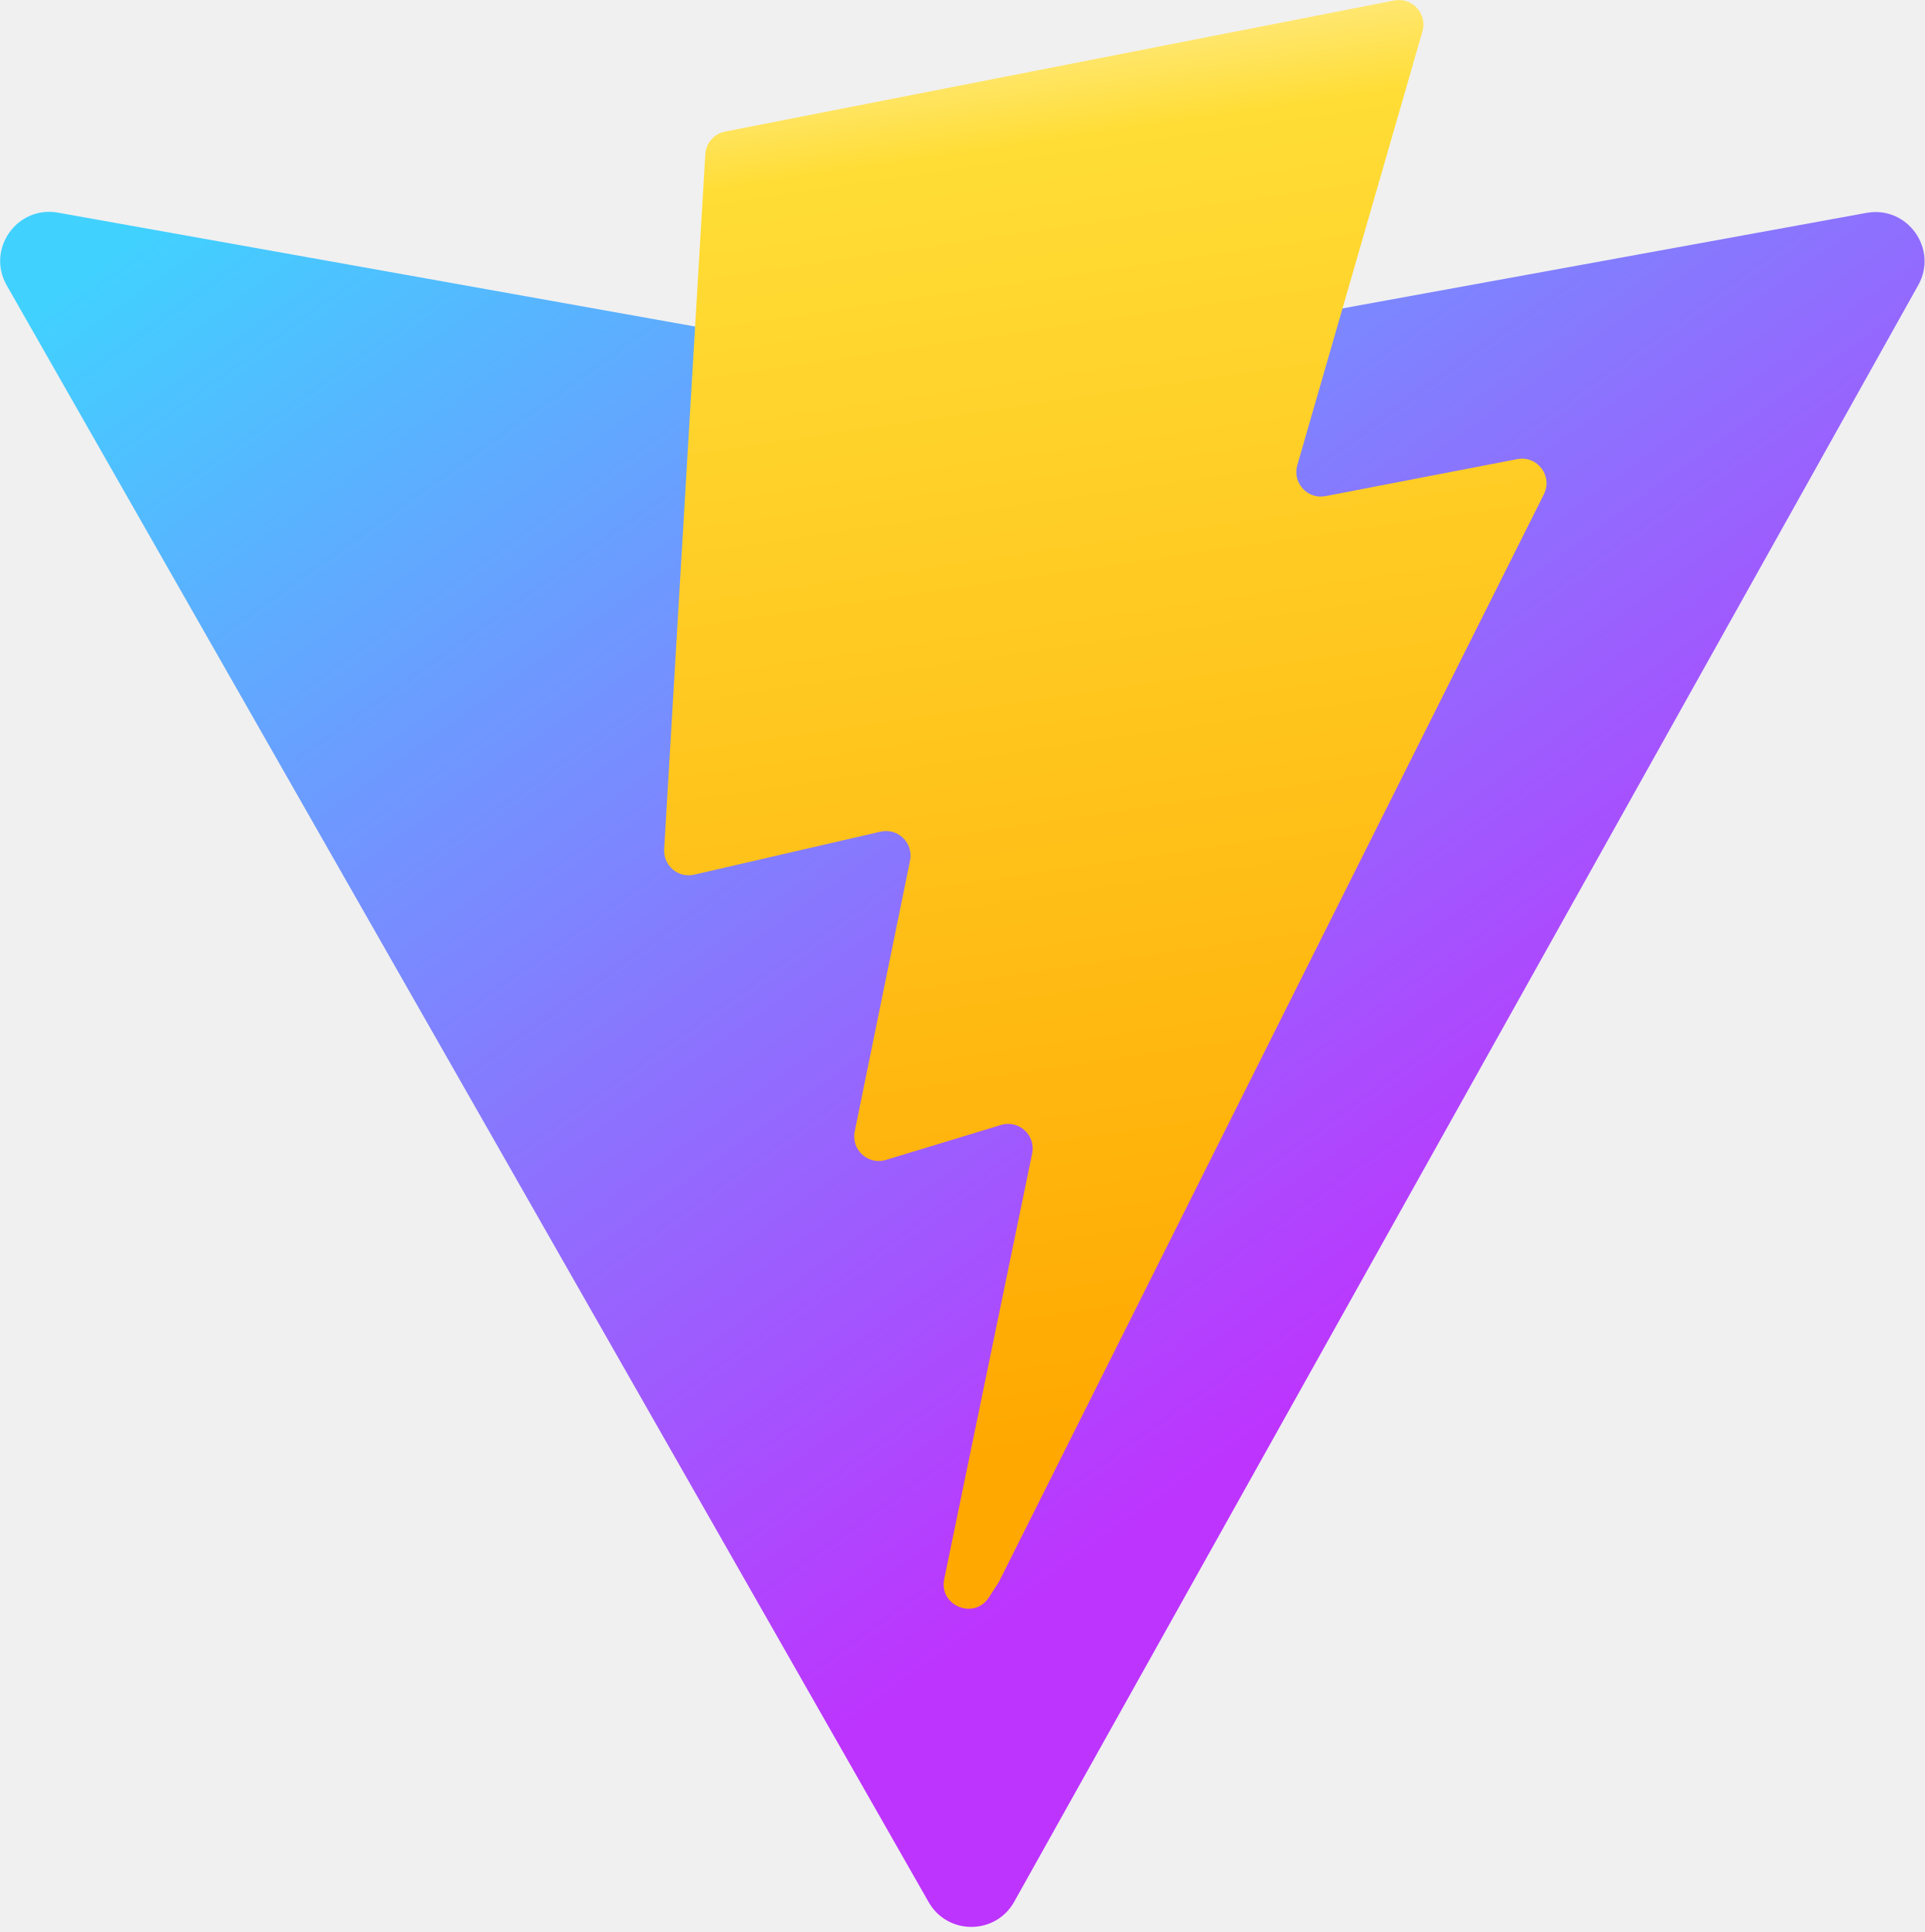
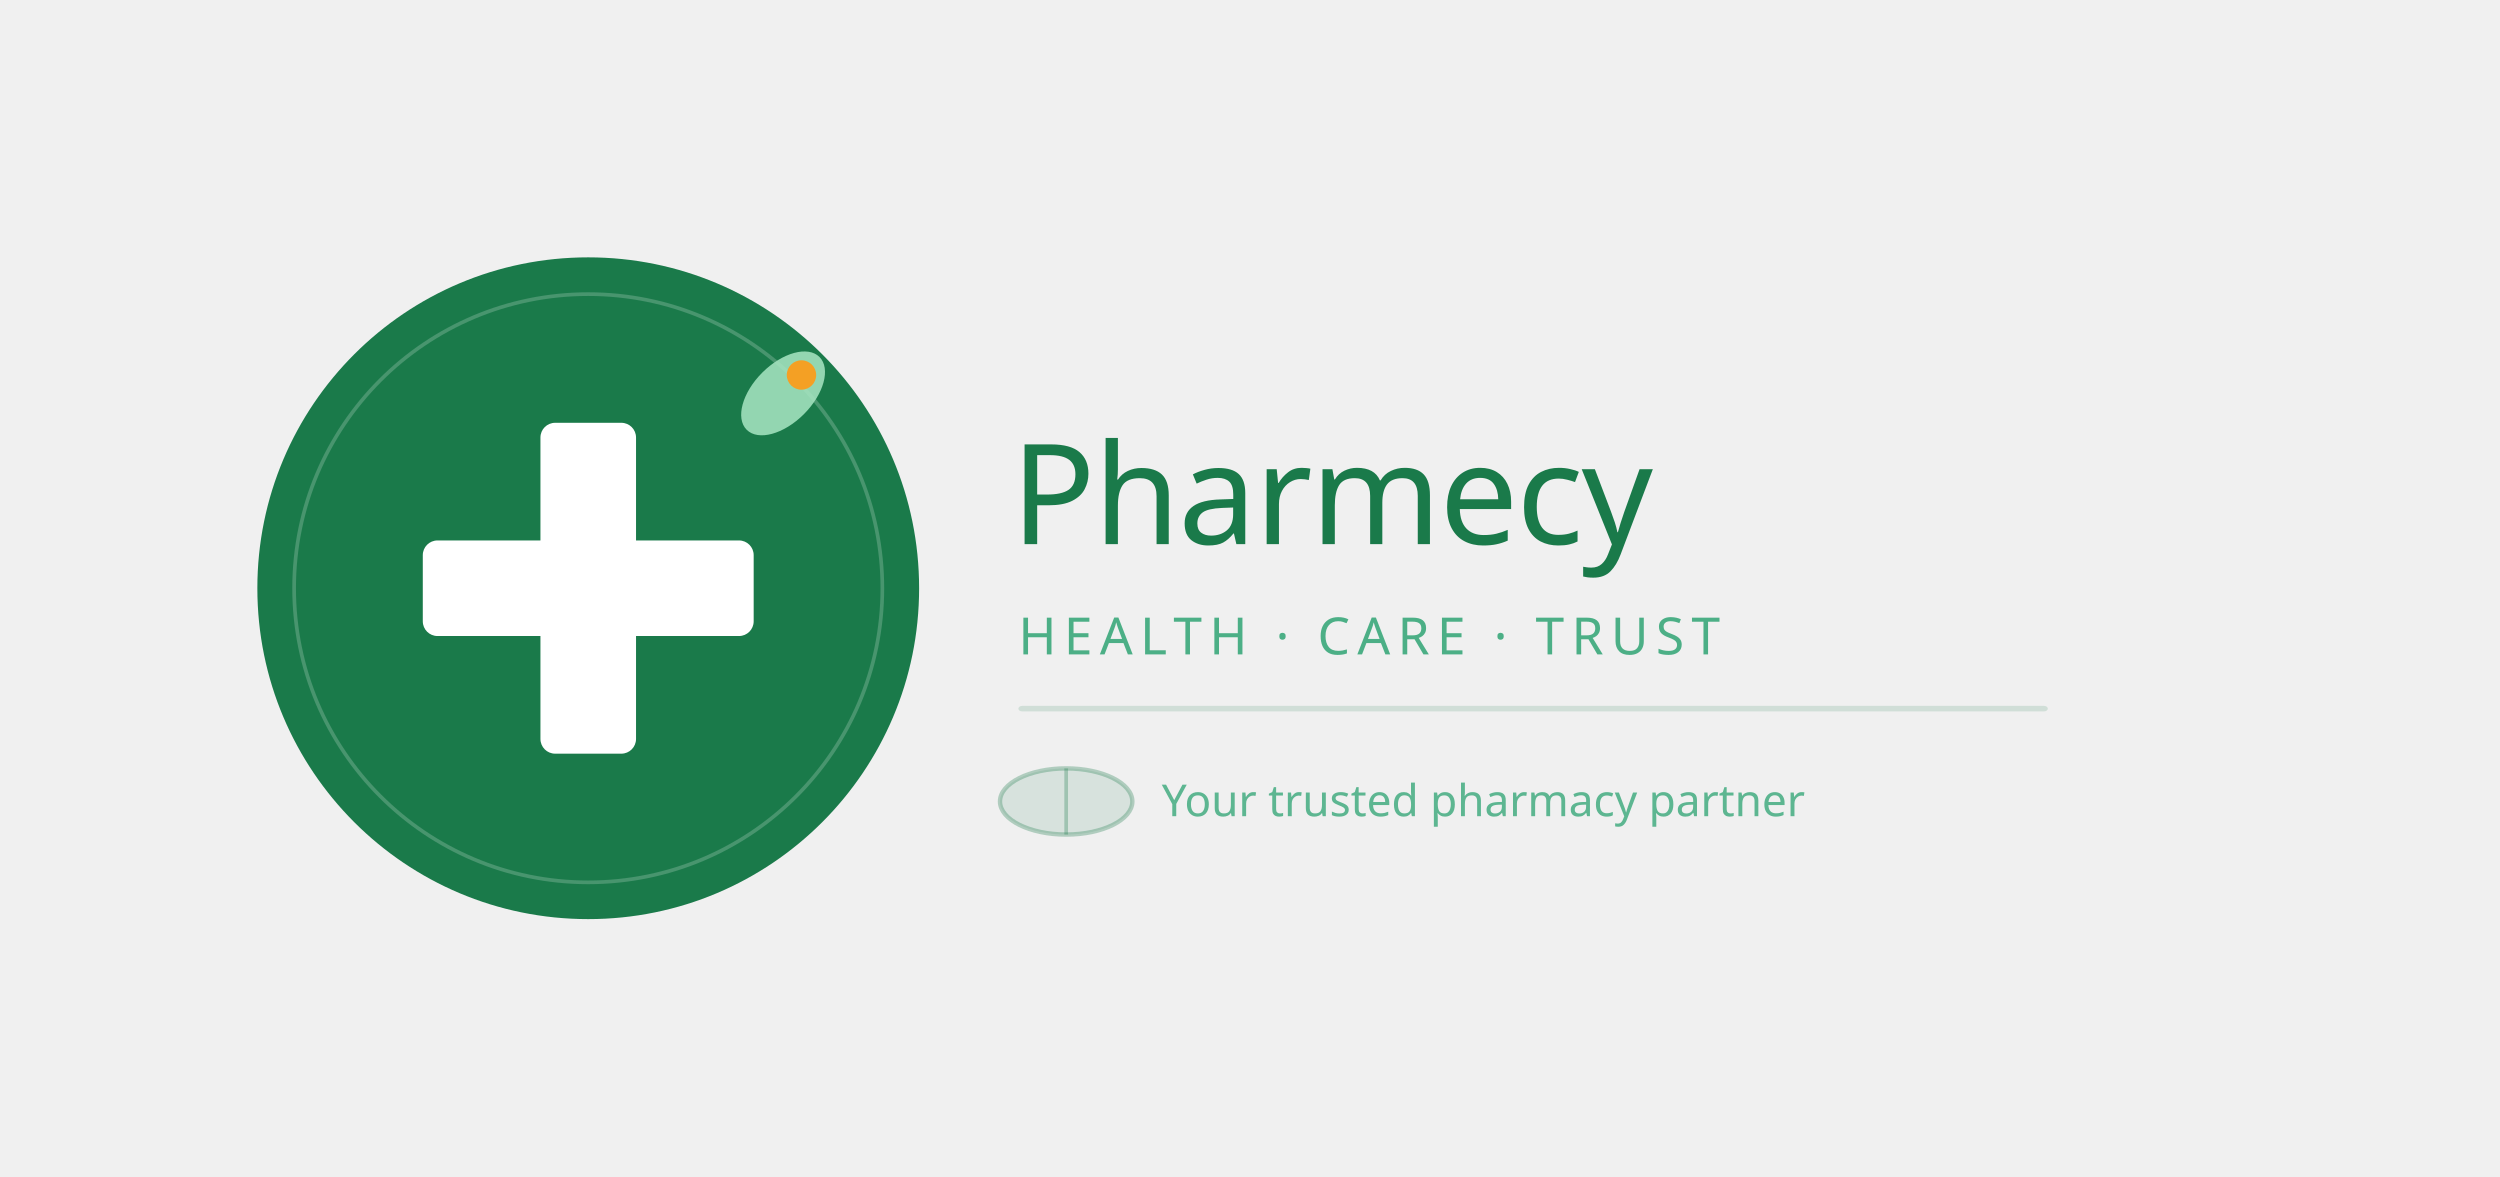
- <svg xmlns="http://www.w3.org/2000/svg" aria-hidden="true" role="img" class="iconify iconify--logos" width="31.88" height="32" preserveAspectRatio="xMidYMid meet" viewBox="0 0 256 257">
+ <svg xmlns="http://www.w3.org/2000/svg" width="680" height="320" viewBox="0 0 680 320">
  <defs>
-     <linearGradient id="IconifyId1813088fe1fbc01fb466" x1="-.828%" x2="57.636%" y1="7.652%" y2="78.411%">
-       <stop offset="0%" stop-color="#41D1FF" />
-       <stop offset="100%" stop-color="#BD34FE" />
-     </linearGradient>
-     <linearGradient id="IconifyId1813088fe1fbc01fb467" x1="43.376%" x2="50.316%" y1="2.242%" y2="89.03%">
-       <stop offset="0%" stop-color="#FFEA83" />
-       <stop offset="8.333%" stop-color="#FFDD35" />
-       <stop offset="100%" stop-color="#FFA800" />
-     </linearGradient>
+     <style>
+       .logo-bg { fill: #1a7a4a; }
+       .logo-cross-v { fill: #ffffff; }
+       .logo-cross-h { fill: #ffffff; }
+       .logo-leaf { fill: #a8e6c3; opacity: 0.85; }
+       .logo-name { font-family: sans-serif; font-size: 38px; font-weight: 500; fill: #1a7a4a; letter-spacing: -0.5px; }
+       .logo-tag { font-family: sans-serif; font-size: 14px; font-weight: 400; fill: #4caf86; letter-spacing: 2px; }
+       .logo-dot { fill: #f4a024; }
+     </style>
  </defs>
-   <path fill="url(#IconifyId1813088fe1fbc01fb466)" d="M255.153 37.938L134.897 252.976c-2.483 4.44-8.862 4.466-11.382.048L.875 37.958c-2.746-4.814 1.371-10.646 6.827-9.67l120.385 21.517a6.537 6.537 0 0 0 2.322-.004l117.867-21.483c5.438-.991 9.574 4.796 6.877 9.62Z" />
-   <path fill="url(#IconifyId1813088fe1fbc01fb467)" d="M185.432.063L96.44 17.501a3.268 3.268 0 0 0-2.634 3.014l-5.474 92.456a3.268 3.268 0 0 0 3.997 3.378l24.777-5.718c2.318-.535 4.413 1.507 3.936 3.838l-7.361 36.047c-.495 2.426 1.782 4.5 4.151 3.78l15.304-4.649c2.372-.72 4.652 1.36 4.15 3.788l-11.698 56.621c-.732 3.542 3.979 5.473 5.943 2.437l1.313-2.028l72.516-144.72c1.215-2.423-.88-5.186-3.54-4.672l-25.505 4.922c-2.396.462-4.435-1.77-3.759-4.114l16.646-57.705c.677-2.35-1.37-4.583-3.769-4.113Z" />
+   <circle cx="160" cy="160" r="90" class="logo-bg" />
+   <circle cx="160" cy="160" r="80" fill="none" stroke="#ffffff" stroke-width="1" opacity="0.2" />
+   <rect x="147" y="115" width="26" height="90" rx="4" class="logo-cross-v" />
+   <rect x="115" y="147" width="90" height="26" rx="4" class="logo-cross-h" />
+   <ellipse cx="213" cy="107" rx="14" ry="8" transform="rotate(-45 213 107)" class="logo-leaf" />
+   <circle cx="218" cy="102" r="4" class="logo-dot" />
+   <text x="275" y="148" class="logo-name">Pharmecy</text>
+   <text x="277" y="178" class="logo-tag">HEALTH · CARE · TRUST</text>
+   <rect x="277" y="192" width="280" height="1.5" rx="1" fill="#1a7a4a" opacity="0.15" />
+   <ellipse cx="290" cy="218" rx="18" ry="9" fill="#1a7a4a" opacity="0.12" />
+   <ellipse cx="290" cy="218" rx="18" ry="9" fill="none" stroke="#1a7a4a" stroke-width="1.2" opacity="0.3" />
+   <line x1="290" y1="209" x2="290" y2="227" stroke="#1a7a4a" stroke-width="1" opacity="0.3" />
+   <text x="316" y="222" font-family="sans-serif" font-size="12" font-weight="400" fill="#4caf86" opacity="0.9">Your trusted pharmacy partner</text>
</svg>
